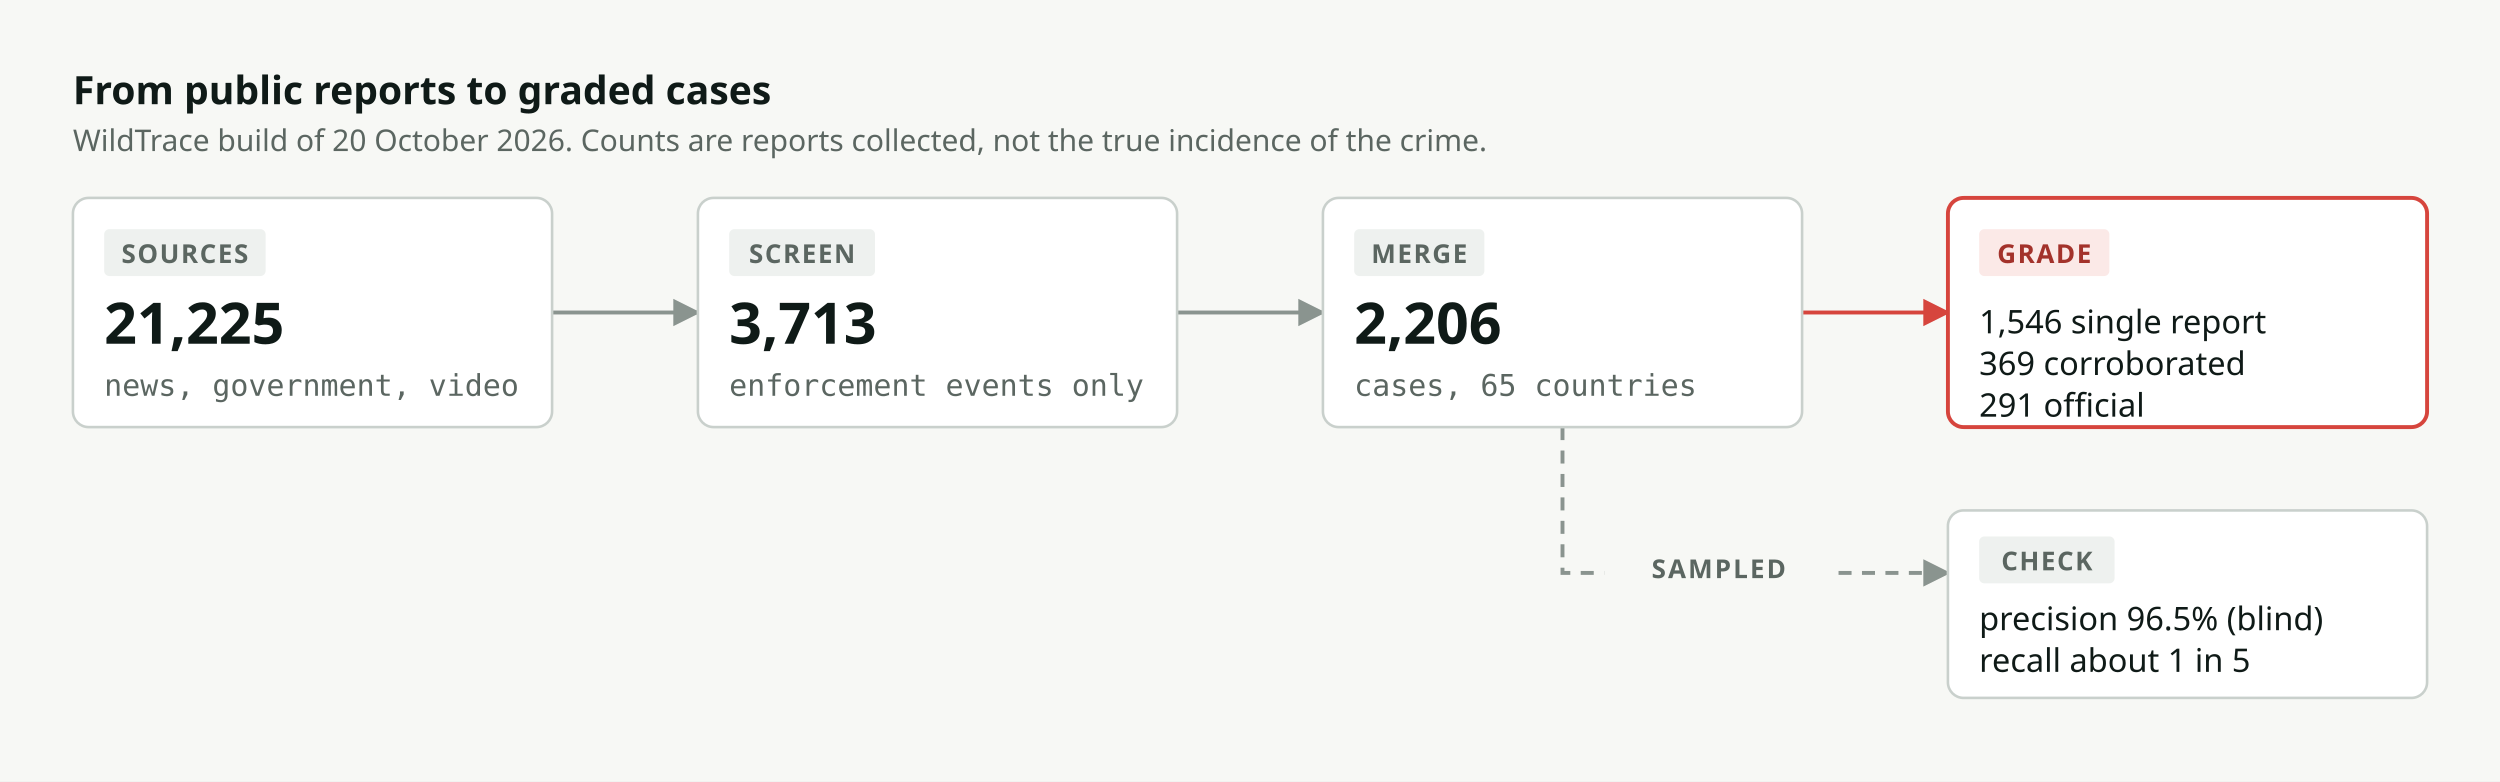
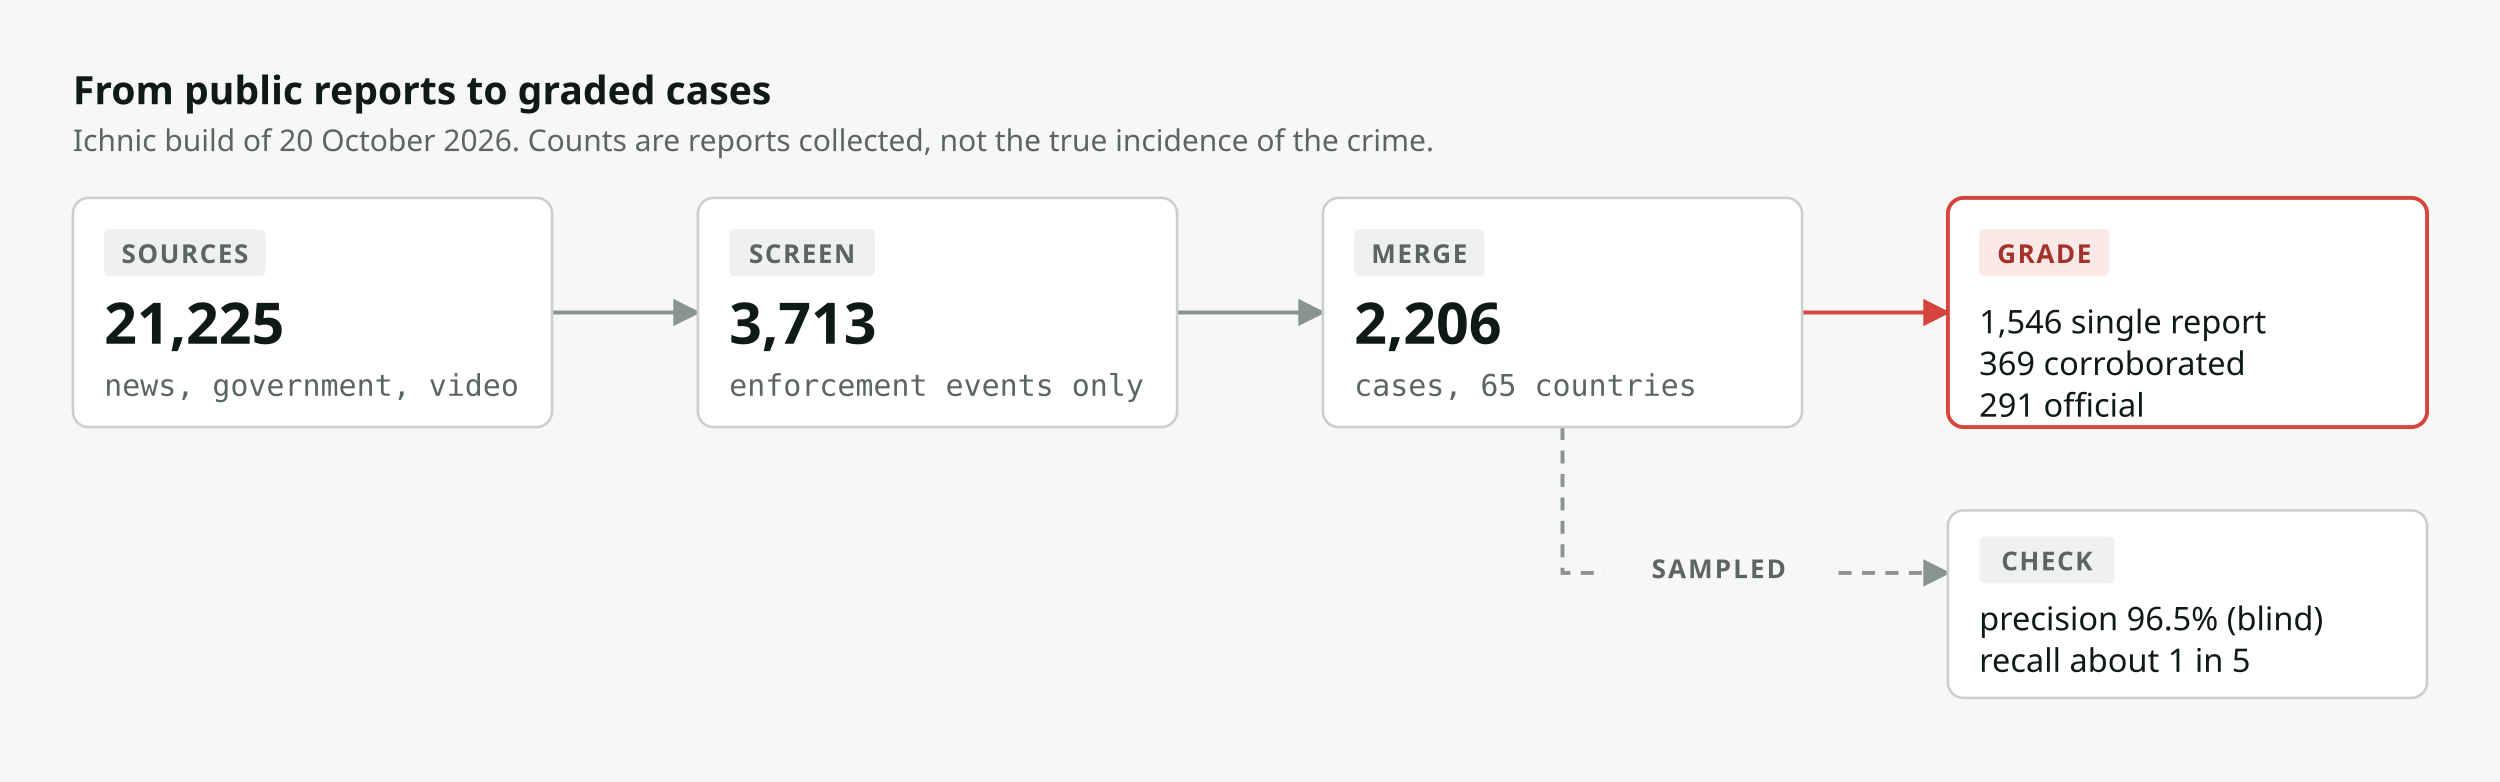
<svg xmlns="http://www.w3.org/2000/svg" viewBox="0 0 960 300" role="img" aria-labelledby="pipeline-title pipeline-desc" font-family="Geist, 'Segoe UI', system-ui, sans-serif">
  <defs>
    <marker id="pipeline-arrow" viewBox="0 0 10 10" refX="9" refY="5" markerWidth="7" markerHeight="7" orient="auto">
      <path d="M0 0 10 5 0 10z" fill="#8a948f" />
    </marker>
    <marker id="pipeline-arrow-accent" viewBox="0 0 10 10" refX="9" refY="5" markerWidth="7" markerHeight="7" orient="auto">
      <path d="M0 0 10 5 0 10z" fill="#d6453d" />
    </marker>
  </defs>
  <rect width="960" height="300" fill="#f7f8f5" />
  <line x1="212" y1="120" x2="268" y2="120" stroke="#8a948f" stroke-width="1.5" marker-end="url(#pipeline-arrow)" />
  <line x1="452" y1="120" x2="508" y2="120" stroke="#8a948f" stroke-width="1.5" marker-end="url(#pipeline-arrow)" />
  <line x1="692" y1="120" x2="748" y2="120" stroke="#d6453d" stroke-width="1.5" marker-end="url(#pipeline-arrow-accent)" />
  <path d="M600 164 V220 H748" fill="none" stroke="#8a948f" stroke-width="1.5" stroke-dasharray="5,4" marker-end="url(#pipeline-arrow)" />
  <rect x="616" y="208" width="88" height="20" fill="#f7f8f5" />
  <text x="660" y="222" text-anchor="middle" font-size="10" font-weight="600" letter-spacing="0.08em" fill="#5b6661">SAMPLED</text>
  <rect x="28" y="76" width="184" height="88" rx="6" fill="#fff" stroke="#c9d0cc" />
  <rect x="40" y="88" width="62" height="18" rx="2" fill="#eef1ef" />
  <text x="71" y="101" text-anchor="middle" font-size="10" font-weight="600" letter-spacing="0.06em" fill="#5b6661">SOURCES</text>
  <text x="40" y="132" font-size="22" font-weight="650" fill="#0f1a17">21,225</text>
  <text x="40" y="152" font-size="11.5" fill="#5b6661" font-family="'Geist Mono', Consolas, monospace">news, government, video</text>
  <rect x="268" y="76" width="184" height="88" rx="6" fill="#fff" stroke="#c9d0cc" />
  <rect x="280" y="88" width="56" height="18" rx="2" fill="#eef1ef" />
  <text x="308" y="101" text-anchor="middle" font-size="10" font-weight="600" letter-spacing="0.06em" fill="#5b6661">SCREEN</text>
  <text x="280" y="132" font-size="22" font-weight="650" fill="#0f1a17">3,713</text>
  <text x="280" y="152" font-size="11.5" fill="#5b6661" font-family="'Geist Mono', Consolas, monospace">enforcement events only</text>
  <rect x="508" y="76" width="184" height="88" rx="6" fill="#fff" stroke="#c9d0cc" />
  <rect x="520" y="88" width="50" height="18" rx="2" fill="#eef1ef" />
  <text x="545" y="101" text-anchor="middle" font-size="10" font-weight="600" letter-spacing="0.06em" fill="#5b6661">MERGE</text>
  <text x="520" y="132" font-size="22" font-weight="650" fill="#0f1a17">2,206</text>
  <text x="520" y="152" font-size="11.5" fill="#5b6661" font-family="'Geist Mono', Consolas, monospace">cases, 65 countries</text>
  <rect x="748" y="76" width="184" height="88" rx="6" fill="#fff" stroke="#d6453d" stroke-width="1.5" />
  <rect x="760" y="88" width="50" height="18" rx="2" fill="#fbe9e7" />
  <text x="785" y="101" text-anchor="middle" font-size="10" font-weight="600" letter-spacing="0.06em" fill="#a3322b">GRADE</text>
  <text x="760" y="128" font-size="12.5" fill="#0f1a17">1,546 single report</text>
  <text x="760" y="144" font-size="12.5" fill="#0f1a17">369 corroborated</text>
  <text x="760" y="160" font-size="12.5" fill="#0f1a17">291 official</text>
  <rect x="748" y="196" width="184" height="72" rx="6" fill="#fff" stroke="#c9d0cc" />
  <rect x="760" y="206" width="52" height="18" rx="2" fill="#eef1ef" />
  <text x="786" y="219" text-anchor="middle" font-size="10" font-weight="600" letter-spacing="0.06em" fill="#5b6661">CHECK</text>
  <text x="760" y="242" font-size="12.5" fill="#0f1a17">precision 96.5% (blind)</text>
  <text x="760" y="258" font-size="12.5" fill="#0f1a17">recall about 1 in 5</text>
  <text x="28" y="40" font-size="15" font-weight="650" fill="#0f1a17">From public reports to graded cases</text>
-   <text x="28" y="58" font-size="11.5" fill="#5b6661">WildTrace build of 20 October 2026. Counts are reports collected, not the true incidence of the crime.</text>
+   <text x="28" y="58" font-size="11.5" fill="#5b6661">Ichnic build of 20 October 2026. Counts are reports collected, not the true incidence of the crime.</text>
</svg>
